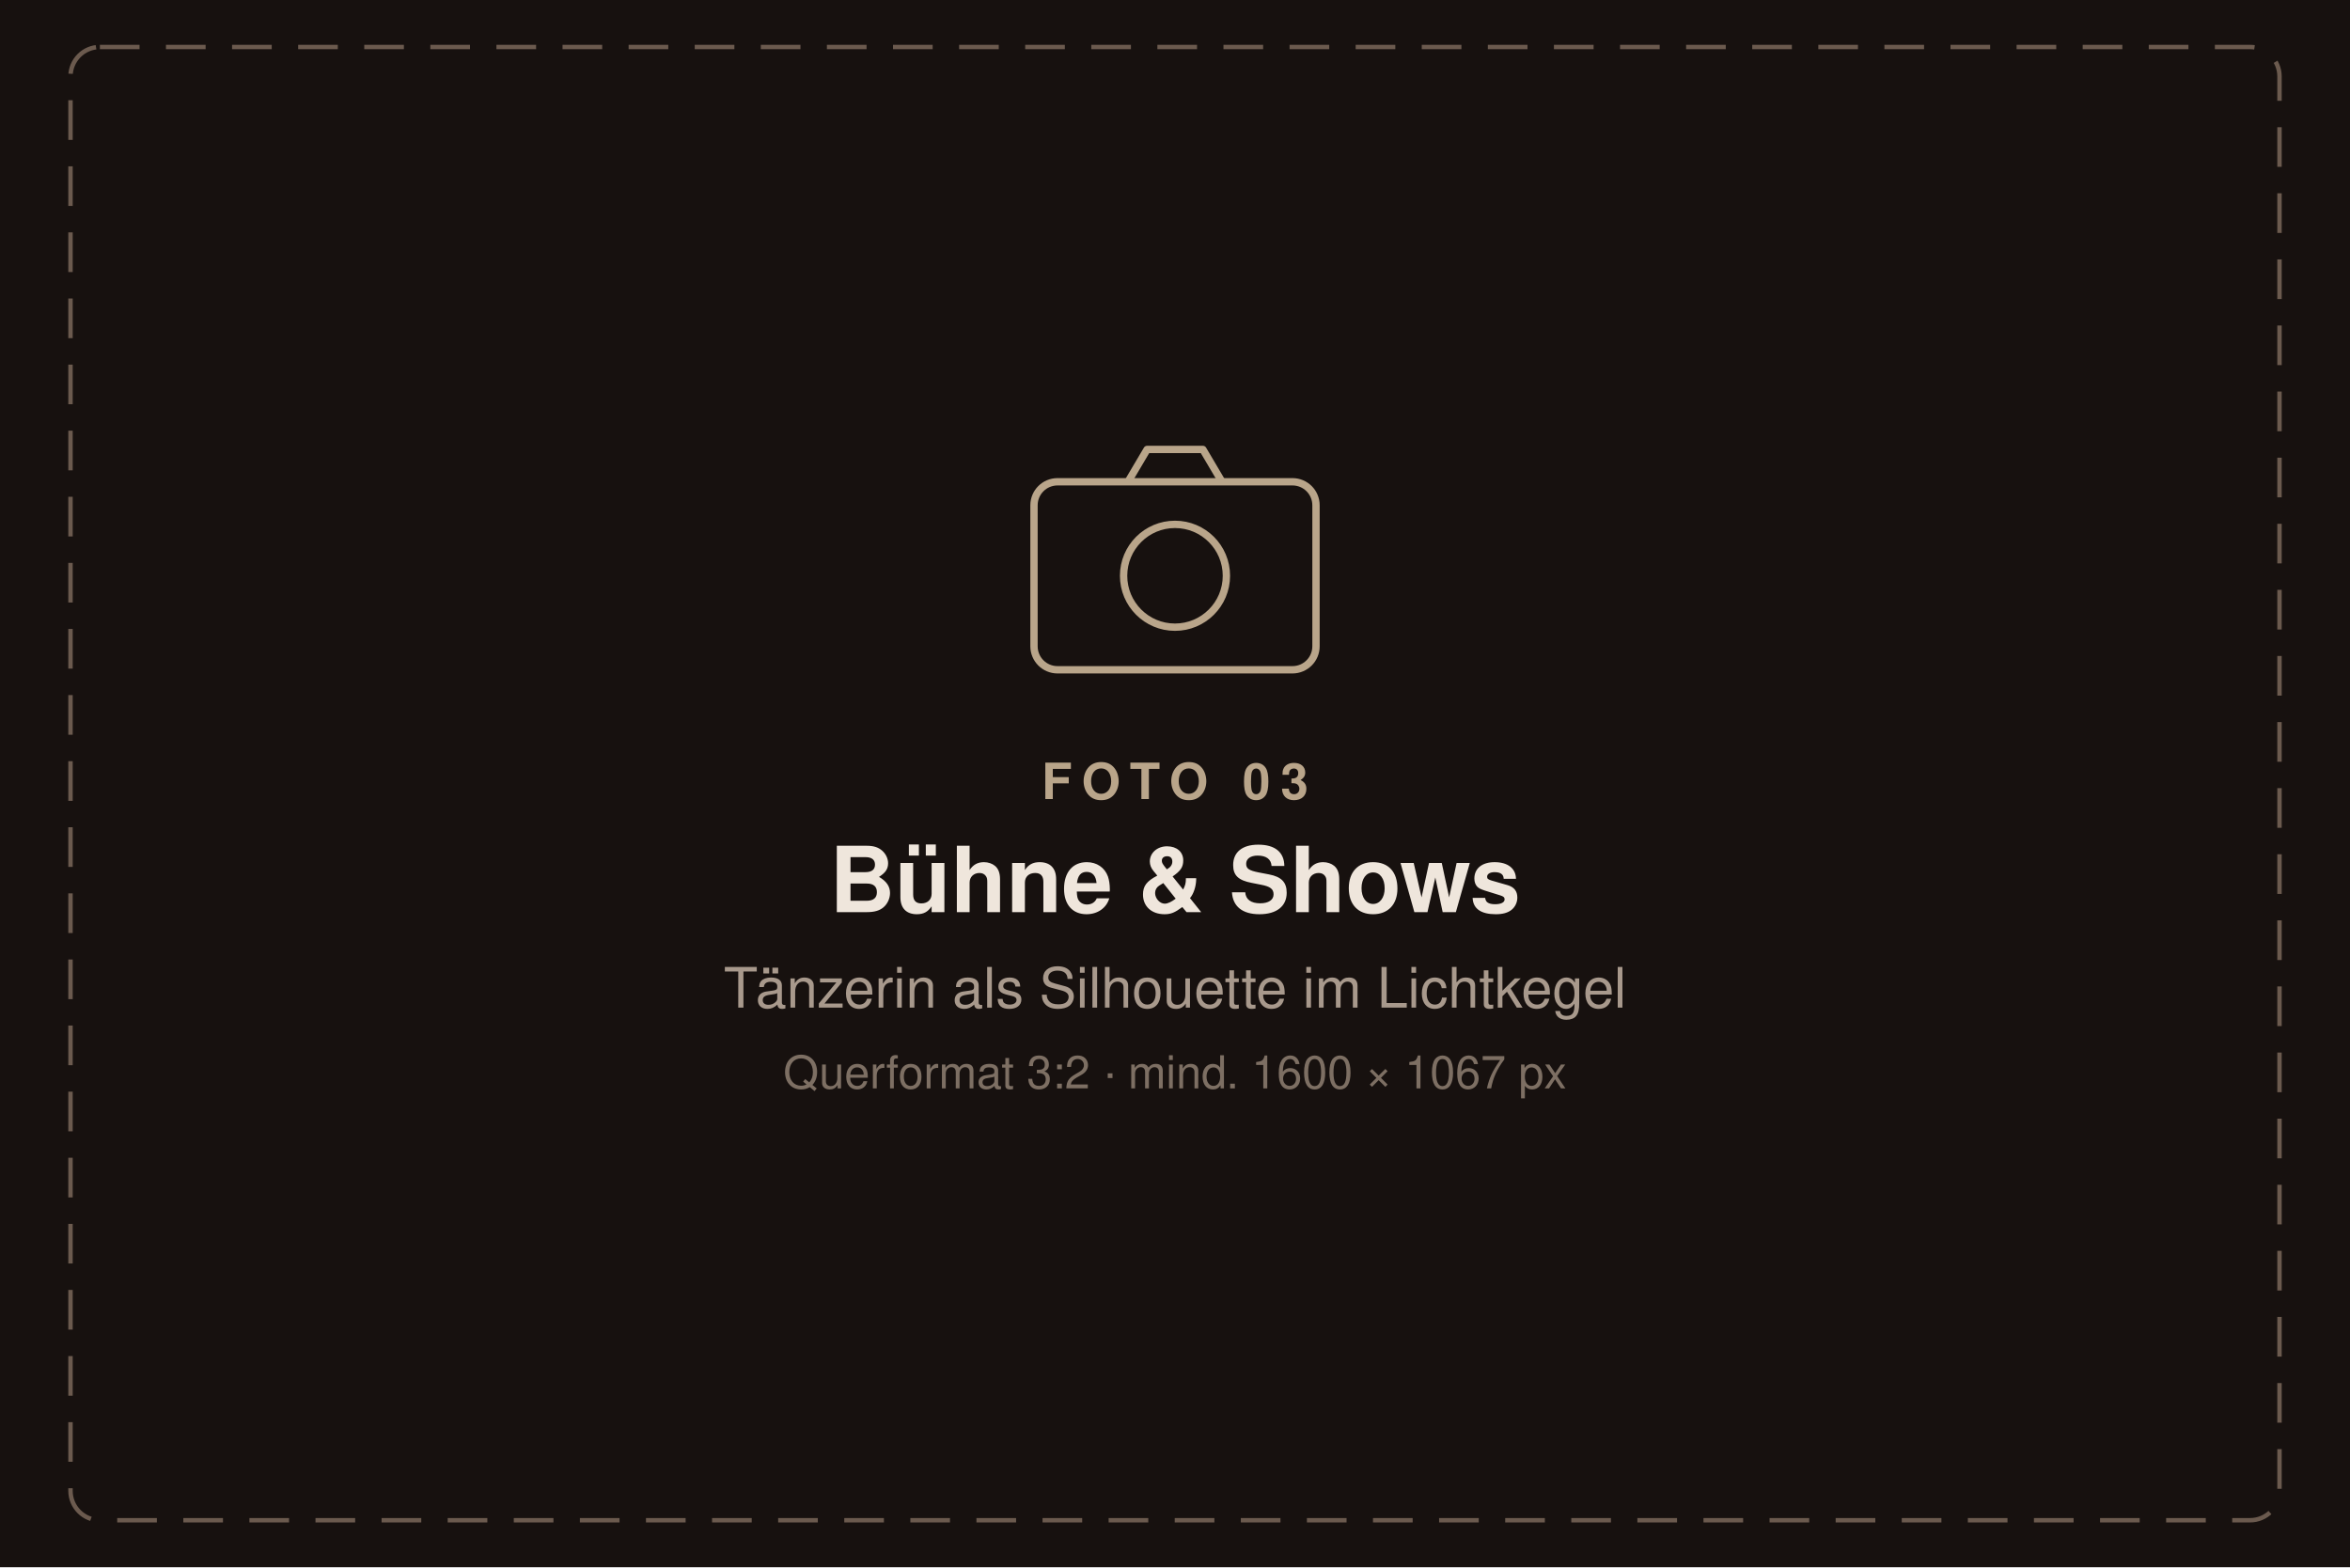
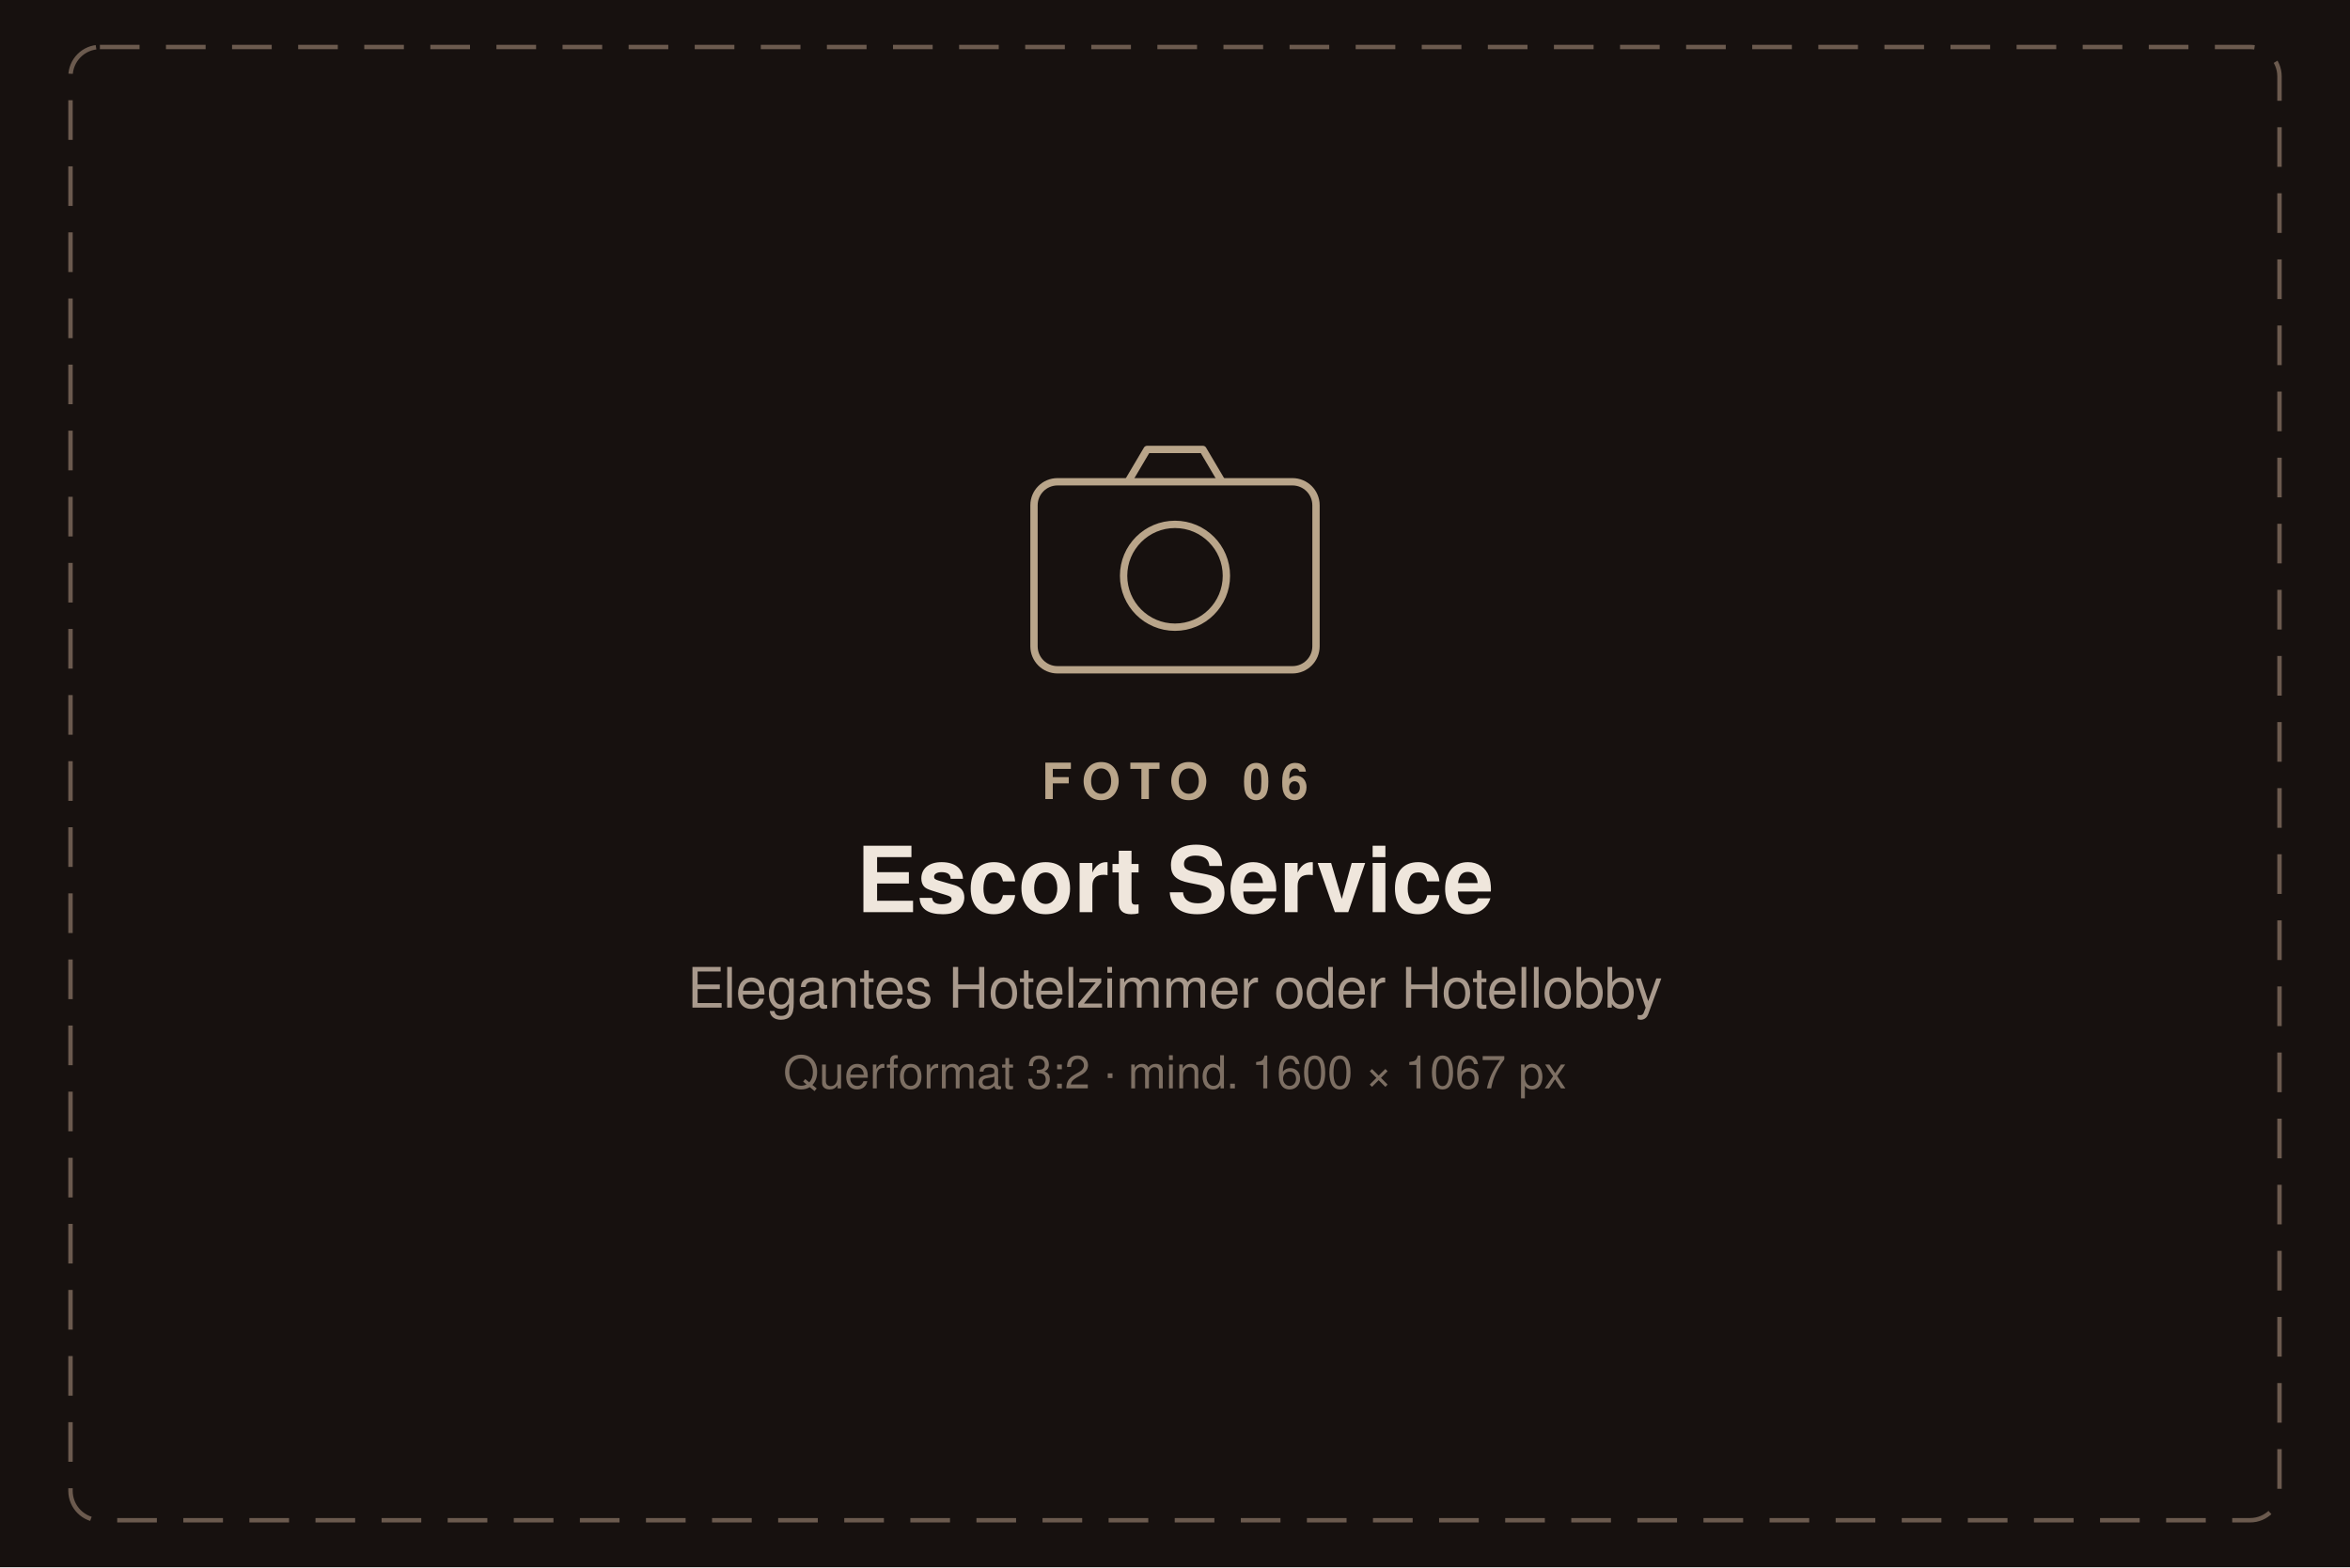
<svg xmlns="http://www.w3.org/2000/svg" width="1600" height="1067" viewBox="0 0 1600 1067">
  <rect width="1600" height="1067" fill="#17110f" />
  <rect x="48" y="32" width="1504" height="1003" fill="none" stroke="#6b5a4e" stroke-width="3" stroke-dasharray="27 18" rx="20" />
  <g transform="translate(800 384)" fill="none" stroke="#b9a58a" stroke-width="5.0" stroke-linejoin="round">
    <rect x="-96" y="-56" width="192" height="128" rx="16" />
    <circle r="35" cy="8" />
    <path d="M-32 -56l13 -22h38l13 22" />
  </g>
-   <text x="50%" y="544" text-anchor="middle" font-family="Helvetica,Arial,sans-serif" font-size="34" font-weight="700" letter-spacing="7" fill="#b9a58a">FOTO 03</text>
-   <text x="50%" y="621" text-anchor="middle" font-family="Helvetica,Arial,sans-serif" font-size="62" font-weight="700" fill="#efe6dc">Bühne &amp; Shows</text>
-   <text x="50%" y="686" text-anchor="middle" font-family="Helvetica,Arial,sans-serif" font-size="38" fill="#a8998c">Tänzerin als Silhouette im Lichtkegel</text>
+   <text x="50%" y="544" text-anchor="middle" font-family="Helvetica,Arial,sans-serif" font-size="34" font-weight="700" letter-spacing="7" fill="#b9a58a">FOTO 06</text>
+   <text x="50%" y="621" text-anchor="middle" font-family="Helvetica,Arial,sans-serif" font-size="62" font-weight="700" fill="#efe6dc">Escort Service</text>
+   <text x="50%" y="686" text-anchor="middle" font-family="Helvetica,Arial,sans-serif" font-size="38" fill="#a8998c">Elegantes Hotelzimmer oder Hotellobby</text>
  <text x="50%" y="741" text-anchor="middle" font-family="Helvetica,Arial,sans-serif" font-size="31" fill="#7d6f63">Querformat 3:2 · mind. 1600 × 1067 px</text>
</svg>
